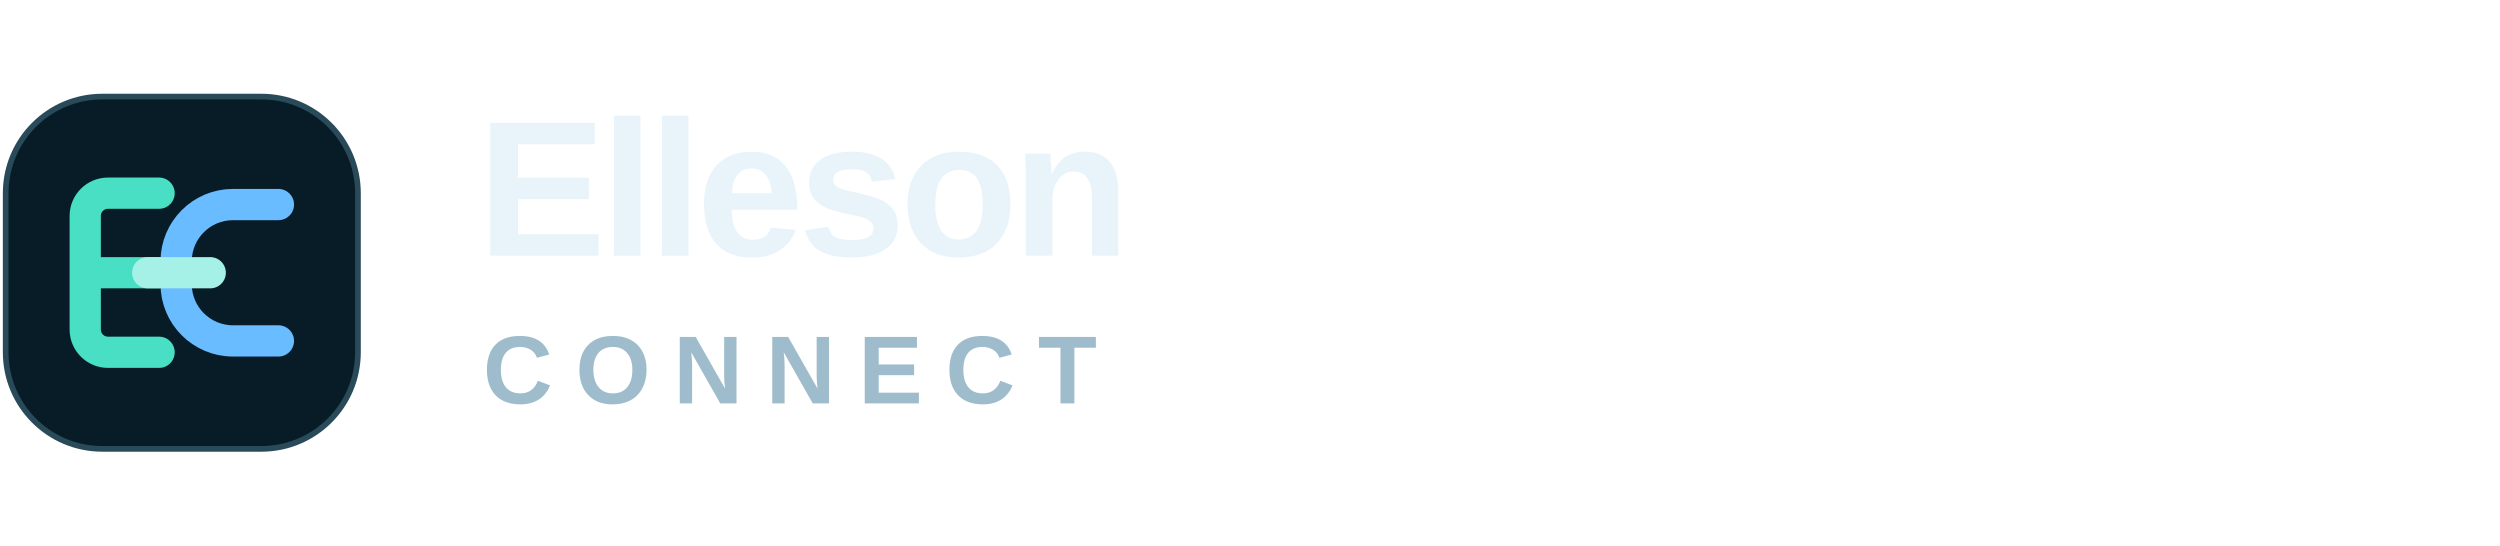
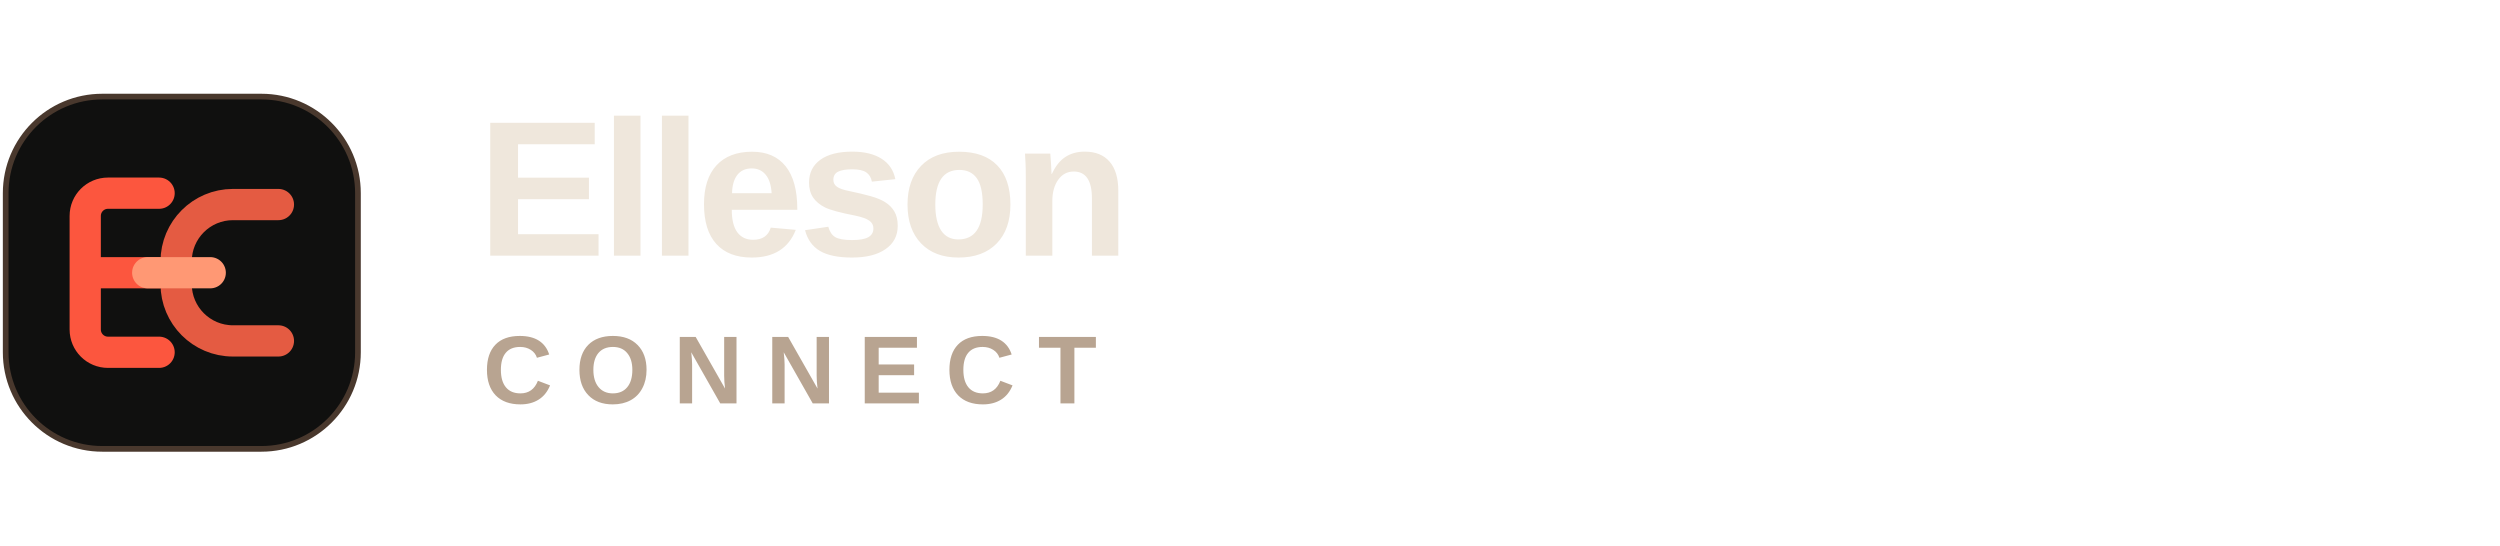
<svg xmlns="http://www.w3.org/2000/svg" viewBox="0 0 440 96" role="img" aria-label="Elleson Connect">
  <g transform="translate(0 16)">
-     <rect x="1" y="1" width="62" height="62" rx="17" fill="#081C28" stroke="#294A59" />
+     <rect x="1" y="1" width="62" height="62" rx="17" fill="#10100F" stroke="#49382D" />
    <g fill="none" stroke-width="5.5" stroke-linecap="round" stroke-linejoin="round">
-       <path d="M28 18H19a4 4 0 0 0-4 4v20a4 4 0 0 0 4 4h9M15 32h13" stroke="#48DFC5" />
-       <path d="M49 20h-8a10 10 0 0 0-10 10v4a10 10 0 0 0 10 10h8" stroke="#69BCFF" />
-       <path d="M26 32h11" stroke="#A5F1E8" />
+       <path d="M28 18H19a4 4 0 0 0-4 4v20a4 4 0 0 0 4 4h9M15 32h13" stroke="#FC563E" />
+       <path d="M49 20h-8a10 10 0 0 0-10 10v4a10 10 0 0 0 10 10h8" stroke="#E45B42" />
+       <path d="M26 32h11" stroke="#FF9874" />
    </g>
  </g>
-   <text x="84" y="45" fill="#E9F4FA" font-family="Segoe UI,Arial,sans-serif" font-size="34" font-weight="650" letter-spacing="-1">Elleson</text>
-   <text x="85" y="71" fill="#9EBCCB" font-family="Segoe UI,Arial,sans-serif" font-size="17" font-weight="600" letter-spacing="4">CONNECT</text>
+   <text x="84" y="45" fill="#EFE7DC" font-family="Segoe UI,Arial,sans-serif" font-size="34" font-weight="650" letter-spacing="-1">Elleson</text>
+   <text x="85" y="71" fill="#B8A491" font-family="Segoe UI,Arial,sans-serif" font-size="17" font-weight="600" letter-spacing="4">CONNECT</text>
</svg>
